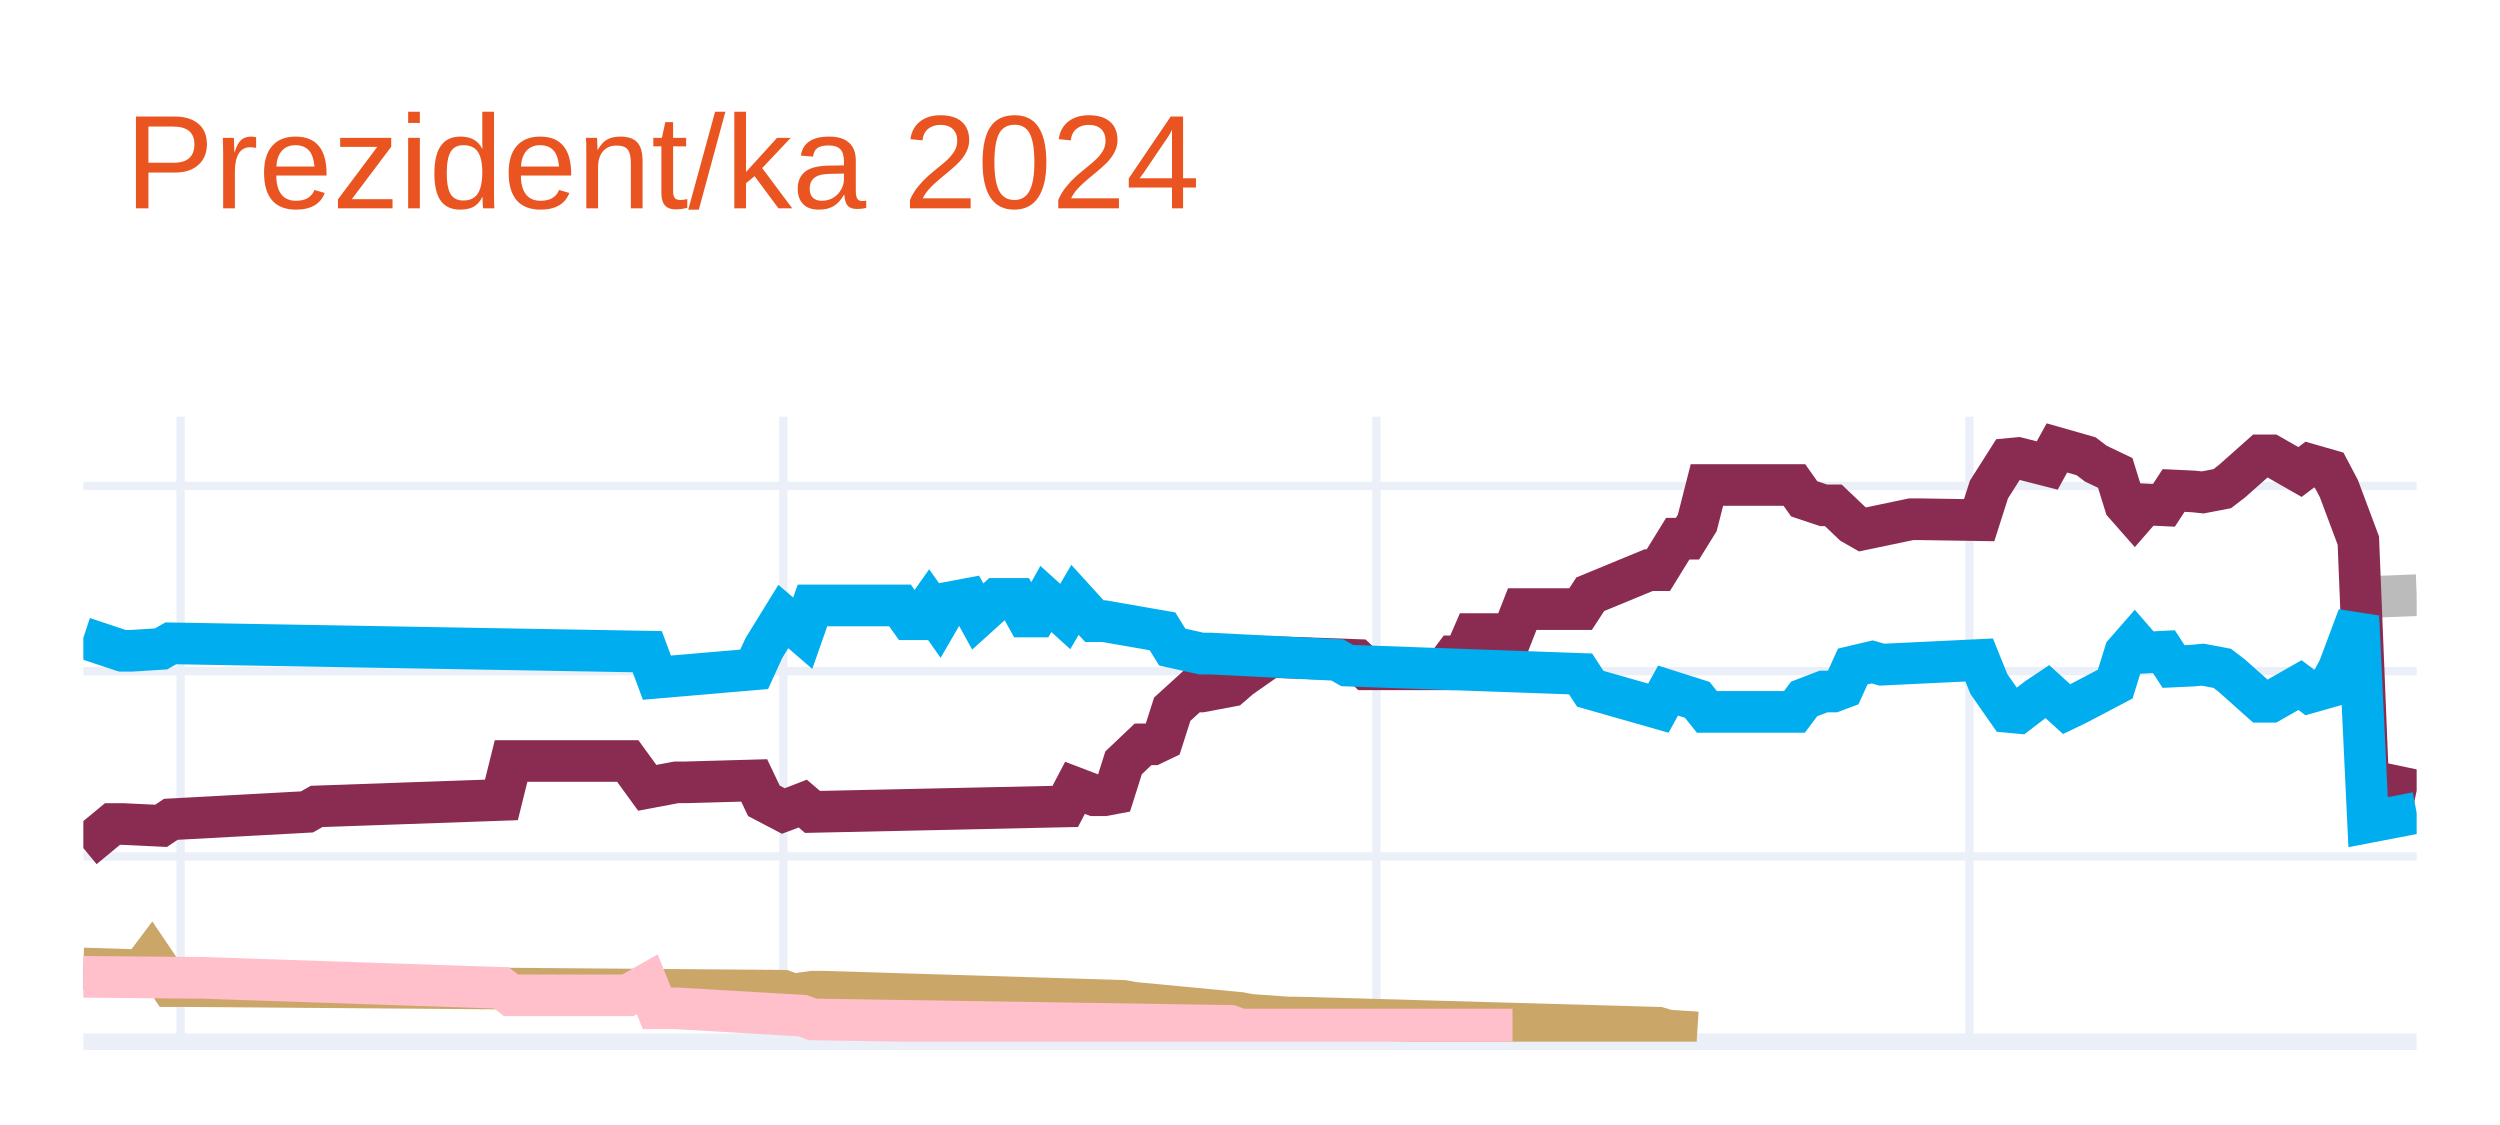
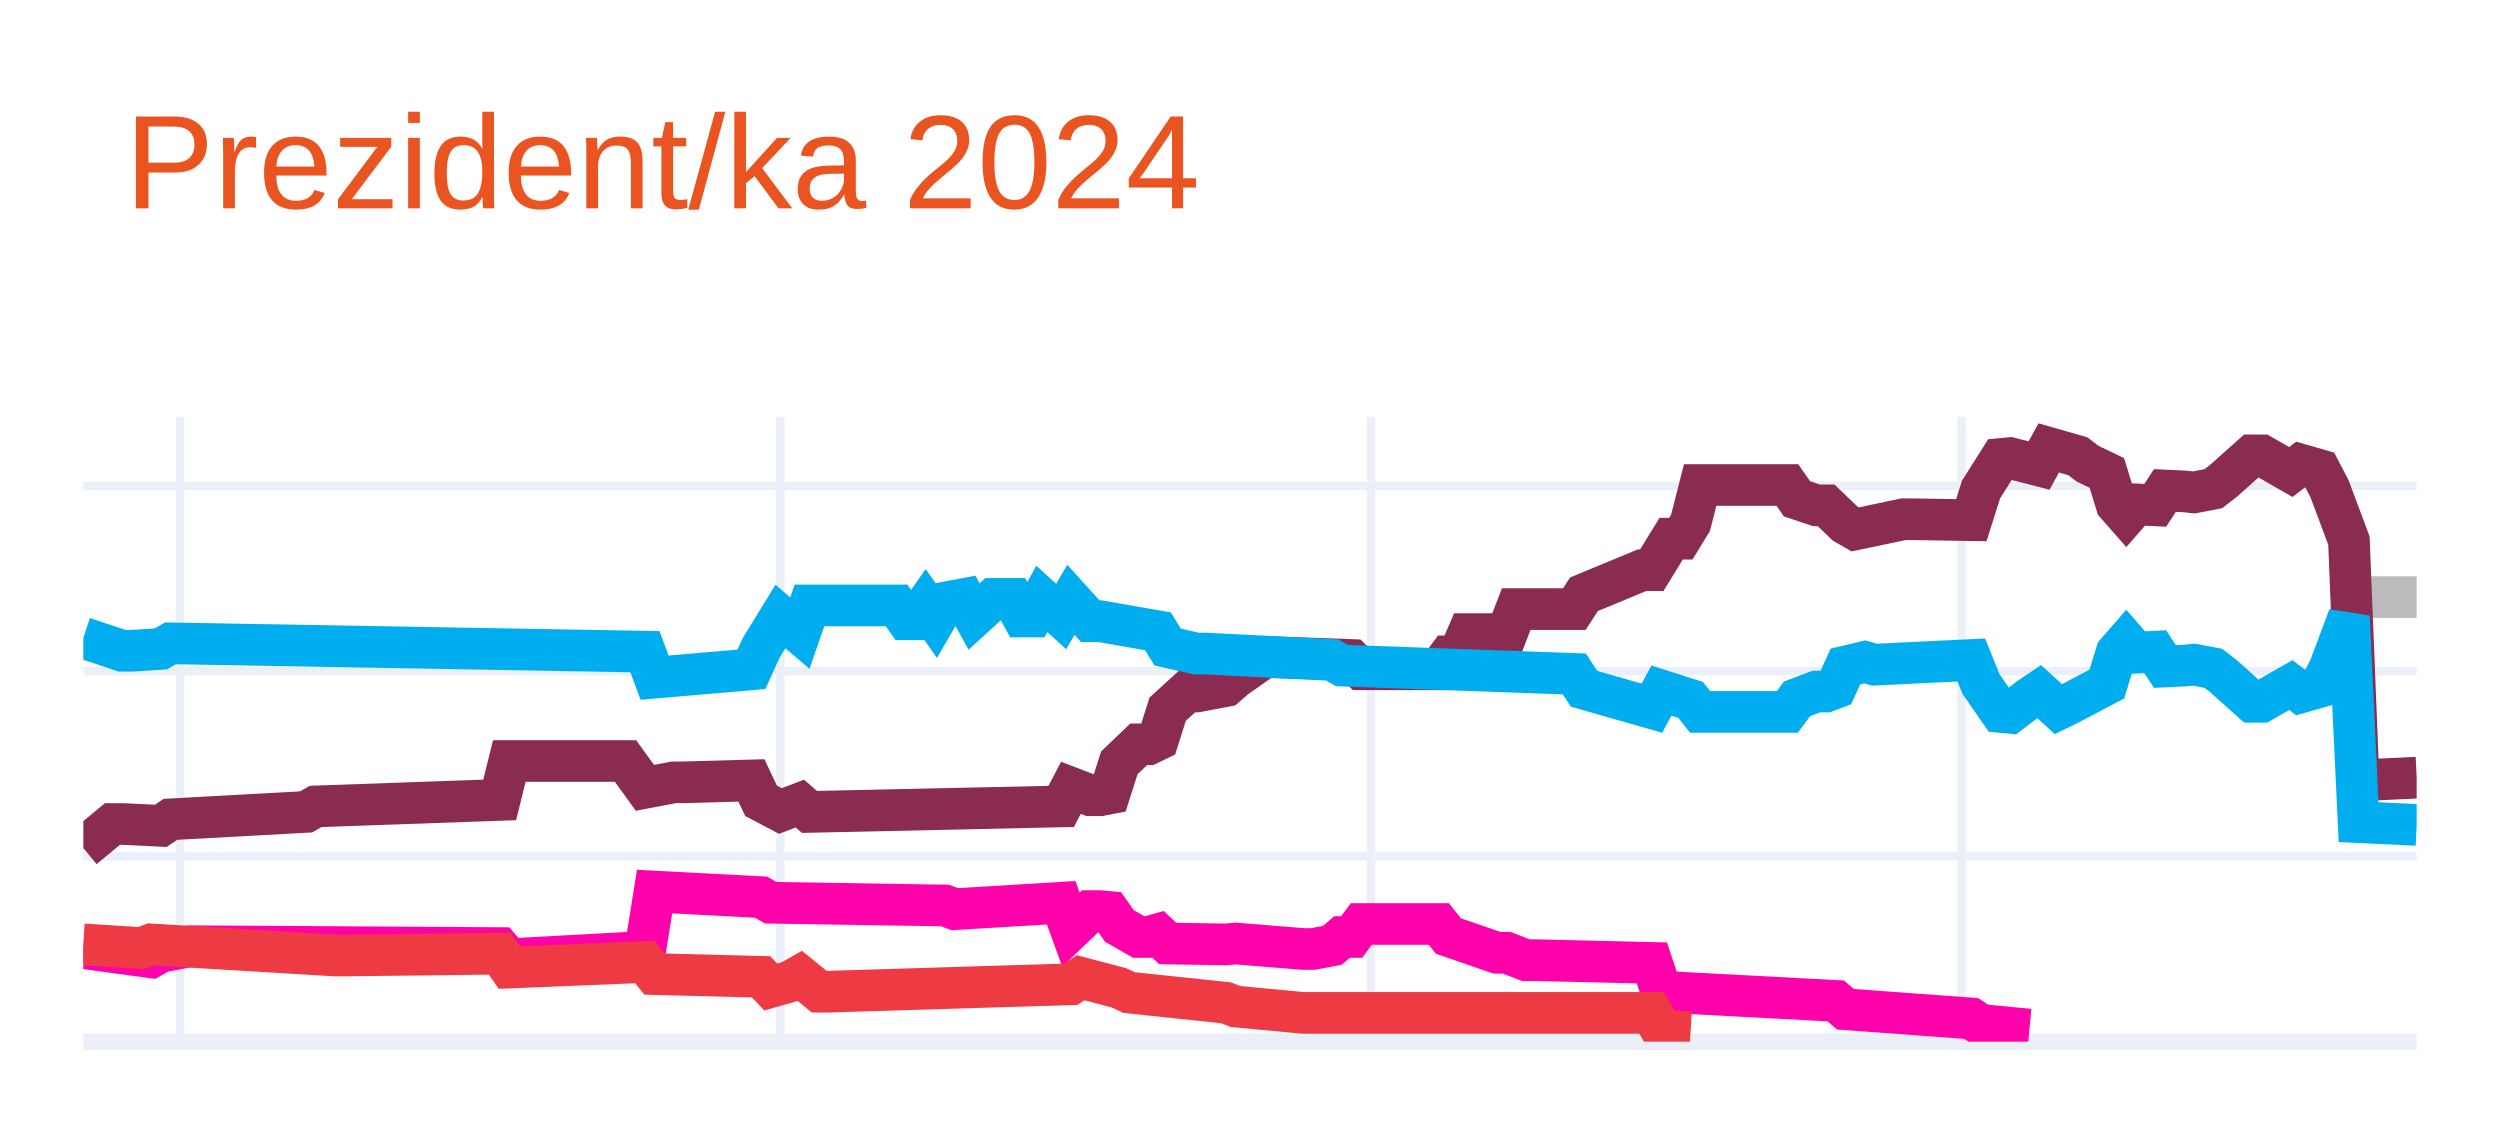
<svg xmlns="http://www.w3.org/2000/svg" class="main-svg" width="300" height="135" style="" viewBox="0 0 300 135">
  <rect x="0" y="0" width="300" height="135" style="fill: rgb(255, 255, 255); fill-opacity: 1;" />
-   <defs id="defs-a5c368">
+   <defs id="defs-36bed6">
    <g class="clips">
-       <clipPath id="clipa5c368xyplot" class="plotclip">
+       <clipPath id="clip36bed6xyplot" class="plotclip">
        <rect width="280" height="75" />
      </clipPath>
-       <clipPath class="axesclip" id="clipa5c368x">
+       <clipPath class="axesclip" id="clip36bed6x">
        <rect x="10" y="0" width="280" height="135" />
      </clipPath>
-       <clipPath class="axesclip" id="clipa5c368y">
+       <clipPath class="axesclip" id="clip36bed6y">
        <rect x="0" y="50" width="300" height="75" />
      </clipPath>
-       <clipPath class="axesclip" id="clipa5c368xy">
+       <clipPath class="axesclip" id="clip36bed6xy">
        <rect x="10" y="50" width="280" height="75" />
      </clipPath>
    </g>
    <g class="gradients" />
    <g class="patterns" />
  </defs>
  <g class="bglayer" />
  <g class="layer-below">
    <g class="imagelayer" />
    <g class="shapelayer" />
  </g>
  <g class="cartesianlayer">
    <g class="subplot xy">
      <g class="layer-subplot">
        <g class="shapelayer" />
        <g class="imagelayer" />
      </g>
      <g class="minor-gridlayer">
        <g class="x" />
        <g class="y" />
      </g>
      <g class="gridlayer">
        <g class="x">
-           <path class="xgrid crisp" transform="translate(21.67,0)" d="M0,50v75" style="stroke: rgb(235, 240, 248); stroke-opacity: 1; stroke-width: 1px;" />
-           <path class="xgrid crisp" transform="translate(94,0)" d="M0,50v75" style="stroke: rgb(235, 240, 248); stroke-opacity: 1; stroke-width: 1px;" />
-           <path class="xgrid crisp" transform="translate(165.17,0)" d="M0,50v75" style="stroke: rgb(235, 240, 248); stroke-opacity: 1; stroke-width: 1px;" />
-           <path class="xgrid crisp" transform="translate(236.33,0)" d="M0,50v75" style="stroke: rgb(235, 240, 248); stroke-opacity: 1; stroke-width: 1px;" />
+           <path class="xgrid crisp" transform="translate(21.62,0)" d="M0,50v75" style="stroke: rgb(235, 240, 248); stroke-opacity: 1; stroke-width: 1px;" />
+           <path class="xgrid crisp" transform="translate(93.65,0)" d="M0,50v75" style="stroke: rgb(235, 240, 248); stroke-opacity: 1; stroke-width: 1px;" />
+           <path class="xgrid crisp" transform="translate(164.52,0)" d="M0,50v75" style="stroke: rgb(235, 240, 248); stroke-opacity: 1; stroke-width: 1px;" />
+           <path class="xgrid crisp" transform="translate(235.39,0)" d="M0,50v75" style="stroke: rgb(235, 240, 248); stroke-opacity: 1; stroke-width: 1px;" />
        </g>
        <g class="y">
          <path class="ygrid crisp" transform="translate(0,102.77)" d="M10,0h280" style="stroke: rgb(235, 240, 248); stroke-opacity: 1; stroke-width: 1px;" />
          <path class="ygrid crisp" transform="translate(0,80.54)" d="M10,0h280" style="stroke: rgb(235, 240, 248); stroke-opacity: 1; stroke-width: 1px;" />
          <path class="ygrid crisp" transform="translate(0,58.31)" d="M10,0h280" style="stroke: rgb(235, 240, 248); stroke-opacity: 1; stroke-width: 1px;" />
        </g>
      </g>
      <g class="zerolinelayer">
        <path class="yzl zl crisp" transform="translate(0,125)" d="M10,0h280" style="stroke: rgb(235, 240, 248); stroke-opacity: 1; stroke-width: 2px;" />
      </g>
      <path class="xlines-below" />
      <path class="ylines-below" />
      <g class="overlines-below" />
      <g class="xaxislayer-below" />
      <g class="yaxislayer-below" />
      <g class="overaxes-below" />
-       <g class="plot" transform="translate(10,50)" clip-path="url(#clipa5c368xyplot)">
+       <g class="plot" transform="translate(10,50)" clip-path="url(#clip36bed6xyplot)">
        <g class="scatterlayer mlayer">
-           <g class="trace scatter trace52a83c" style="stroke-miterlimit: 2; opacity: 1;">
+           <g class="trace scatter trace922264" style="stroke-miterlimit: 2; opacity: 1;">
            <g class="fills" />
            <g class="errorbars" />
            <g class="lines">
-               <path class="js-line" d="M274.17,21.65L280,21.42" style="vector-effect: none; fill: none; stroke: rgb(187, 187, 187); stroke-opacity: 1; stroke-width: 5px; opacity: 1;" />
+               <path class="js-line" d="M273.03,21.65L280,21.65" style="vector-effect: none; fill: none; stroke: rgb(187, 187, 187); stroke-opacity: 1; stroke-width: 5px; opacity: 1;" />
            </g>
            <g class="points" />
            <g class="text" />
          </g>
-           <g class="trace scatter trace71c8e9" style="stroke-miterlimit: 2; opacity: 1;">
+           <g class="trace scatter tracecf502a" style="stroke-miterlimit: 2; opacity: 1;">
            <g class="fills" />
            <g class="errorbars" />
            <g class="lines">
-               <path class="js-line" d="M0,51.77L3.5,48.88L4.67,48.88L9.33,49.1L10.5,48.32L26.83,47.43L28,46.77L50.17,45.99L51.33,41.32L65.33,41.32L67.67,44.54L71.17,43.88L72.33,43.88L80.5,43.65L81.67,46.1L84,47.32L85.17,46.88L86.33,46.43L87.5,47.43L117.83,46.77L119,44.54L121.33,45.43L122.5,45.43L123.67,45.21L124.83,41.54L127.17,39.32L128.33,39.32L129.5,38.76L130.67,35.1L133,32.98L134.17,32.98L137.67,32.32L138.83,31.32L142.33,28.87L143.5,28.87L152.83,29.2L154,30.32L163.33,30.32L164.5,28.76L165.67,28.76L166.83,26.09L171.5,26.09L172.67,23.09L179.67,23.09L180.83,21.31L187.83,18.42L189,18.42L191.33,14.64L192.5,14.64L193.67,12.75L194.83,8.2L205.33,8.2L206.5,9.86L208.83,10.64L210,10.64L212.33,12.86L213.5,13.53L219.33,12.31L220.5,12.31L227.5,12.42L228.67,8.75L231,5.08L232.17,4.97L235.67,5.86L236.83,3.75L240.33,4.75L241.5,5.64L243.83,6.75L245,10.53L246.17,11.86L247.33,10.53L249.67,10.64L250.83,8.86L253.17,8.97L254.33,9.09L256.67,8.64L257.83,7.75L261.33,4.64L262.5,4.64L266,6.64L267.17,5.75L269.5,6.42L270.67,8.64L273,14.87L274.17,43.65L280,44.88" style="vector-effect: none; fill: none; stroke: rgb(138, 44, 81); stroke-opacity: 1; stroke-width: 5px; opacity: 1;" />
+               <path class="js-line" d="M0,51.77L3.49,48.88L4.65,48.88L9.29,49.1L10.46,48.32L26.72,47.43L27.88,46.77L49.96,45.99L51.12,41.32L65.06,41.32L67.39,44.54L70.87,43.88L72.03,43.88L80.17,43.65L81.33,46.1L83.65,47.32L84.81,46.88L85.98,46.43L87.14,47.43L117.34,46.77L118.51,44.54L120.83,45.43L121.99,45.43L123.15,45.21L124.32,41.54L126.64,39.32L127.8,39.32L128.96,38.76L130.12,35.1L132.45,32.98L133.61,32.98L137.1,32.32L138.26,31.32L141.74,28.87L142.9,28.87L152.2,29.2L153.36,30.32L162.66,30.32L163.82,28.76L164.98,28.76L166.14,26.09L170.79,26.09L171.95,23.09L178.92,23.09L180.08,21.31L187.05,18.42L188.22,18.42L190.54,14.64L191.7,14.64L192.86,12.75L194.02,8.2L204.48,8.2L205.64,9.86L207.97,10.64L209.13,10.64L211.45,12.86L212.61,13.53L218.42,12.31L219.59,12.31L226.56,12.42L227.72,8.75L230.04,5.08L231.2,4.97L234.69,5.86L235.85,3.75L239.34,4.75L240.5,5.64L242.82,6.75L243.98,10.53L245.15,11.86L246.31,10.53L248.63,10.64L249.79,8.86L252.12,8.97L253.28,9.09L255.6,8.64L256.76,7.75L260.25,4.64L261.41,4.64L264.9,6.64L266.06,5.75L268.38,6.42L269.54,8.64L271.87,14.87L273.03,43.65L280,43.32" style="vector-effect: none; fill: none; stroke: rgb(138, 44, 81); stroke-opacity: 1; stroke-width: 5px; opacity: 1;" />
            </g>
            <g class="points" />
            <g class="text" />
          </g>
-           <g class="trace scatter trace8d4a12" style="stroke-miterlimit: 2; opacity: 1;">
+           <g class="trace scatter tracefd0afa" style="stroke-miterlimit: 2; opacity: 1;">
            <g class="fills" />
            <g class="errorbars" />
            <g class="lines">
-               <path class="js-line" d="M0,26.54L4.67,28.09L5.83,28.09L9.33,27.87L10.5,27.2L67.67,28.2L68.83,31.32L80.5,30.32L81.67,27.76L84,23.98L85.17,24.98L86.33,25.98L87.5,22.65L98,22.65L99.17,24.31L100.33,24.31L101.5,22.65L102.67,24.31L103.83,22.31L106.17,21.87L107.33,23.98L109.67,21.87L110.83,21.87L112,21.87L113.17,23.98L114.33,23.98L115.5,21.87L117.83,23.98L119,21.98L121.33,24.54L122.5,24.54L129.5,25.76L130.67,27.65L134.17,28.43L135.33,28.43L150.5,29.2L151.67,29.87L179.67,30.87L180.83,32.65L189,34.98L190.17,32.87L193.67,33.98L194.83,35.43L205.33,35.43L206.5,33.87L208.83,32.98L210,32.98L211.17,32.54L212.33,29.98L214.67,29.43L215.83,29.76L227.5,29.2L228.67,32.09L231,35.43L232.17,35.54L234.5,33.76L235.67,32.98L238,35.1L239.17,34.54L243.83,32.09L245,28.32L246.17,26.98L247.33,28.32L249.67,28.2L250.83,29.98L253.17,29.87L254.33,29.76L256.67,30.2L257.83,31.09L261.33,34.21L262.5,34.21L266,32.21L267.17,33.09L269.5,32.43L270.67,30.2L273,23.98L274.17,48.66L280,47.54" style="vector-effect: none; fill: none; stroke: rgb(0, 174, 239); stroke-opacity: 1; stroke-width: 5px; opacity: 1;" />
+               <path class="js-line" d="M0,26.54L4.65,28.09L5.81,28.09L9.29,27.87L10.46,27.2L67.39,28.2L68.55,31.32L80.17,30.32L81.33,27.76L83.65,23.98L84.81,24.98L85.98,25.98L87.14,22.65L97.59,22.65L98.76,24.31L99.92,24.31L101.08,22.65L102.24,24.31L103.4,22.31L105.73,21.87L106.89,23.98L109.21,21.87L110.37,21.87L111.54,21.87L112.7,23.98L113.86,23.98L115.02,21.87L117.34,23.98L118.51,21.98L120.83,24.54L121.99,24.54L128.96,25.76L130.12,27.65L133.61,28.43L134.77,28.43L149.88,29.2L151.04,29.87L178.92,30.87L180.08,32.65L188.22,34.98L189.38,32.87L192.86,33.98L194.02,35.43L204.48,35.43L205.64,33.87L207.97,32.98L209.13,32.98L210.29,32.54L211.45,29.98L213.78,29.43L214.94,29.76L226.56,29.2L227.72,32.09L230.04,35.43L231.2,35.54L233.53,33.76L234.69,32.98L237.01,35.1L238.17,34.54L242.82,32.09L243.98,28.32L245.15,26.98L246.31,28.32L248.63,28.2L249.79,29.98L252.12,29.87L253.28,29.76L255.6,30.2L256.76,31.09L260.25,34.21L261.41,34.21L264.9,32.21L266.06,33.09L268.38,32.43L269.54,30.2L271.87,23.98L273.03,48.66L280,48.99" style="vector-effect: none; fill: none; stroke: rgb(0, 174, 239); stroke-opacity: 1; stroke-width: 5px; opacity: 1;" />
            </g>
            <g class="points" />
            <g class="text" />
          </g>
-           <g class="trace scatter trace30dde2" style="stroke-miterlimit: 2; opacity: 1;">
+           <g class="trace scatter trace679252" style="stroke-miterlimit: 2; opacity: 1;">
            <g class="fills" />
            <g class="errorbars" />
            <g class="lines">
-               <path class="js-line" d="M0,66.22L7,66.44L8.17,64.88L10.5,68.33L11.67,68.33L84,68.89L85.17,69.33L87.5,69L88.67,69L124.83,70.11L126,70.33L138.83,71.55L140,71.78L144.67,72.11L145.83,72.11L189,73.33L190.17,73.67L193.67,73.89" style="vector-effect: none; fill: none; stroke: rgb(202, 166, 105); stroke-opacity: 1; stroke-width: 5px; opacity: 1;" />
+               <path class="js-line" d="M0,63.77L8.13,64.88L9.29,64.22L12.78,63.55L13.94,63.55L49.96,63.77L51.12,65.11L67.39,64.22L68.55,56.99L81.33,57.66L82.49,58.33L103.4,58.66L104.56,59.1L117.34,58.33L118.51,61.55L120.83,59.33L121.99,59.33L123.15,59.44L124.32,61.11L126.64,62.44L127.8,62.44L128.96,62.11L130.12,63.22L137.1,63.33L138.26,63.22L146.39,63.88L147.55,63.88L149.88,63.44L151.04,62.44L152.2,62.44L153.36,60.88L162.66,60.88L163.82,62.33L169.63,64.33L170.79,64.33L173.11,65.22L174.27,65.22L188.22,65.55L189.38,69L210.29,70.11L211.45,71.11L226.56,72.22L227.72,73L233.53,73.55" style="vector-effect: none; fill: none; stroke: rgb(255, 1, 170); stroke-opacity: 1; stroke-width: 5px; opacity: 1;" />
            </g>
            <g class="points" />
            <g class="text" />
          </g>
-           <g class="trace scatter tracec854ba" style="stroke-miterlimit: 2; opacity: 1;">
+           <g class="trace scatter trace318a25" style="stroke-miterlimit: 2; opacity: 1;">
            <g class="fills" />
            <g class="errorbars" />
            <g class="lines">
-               <path class="js-line" d="M0,67.22L12.83,67.33L14,67.33L50.17,68.55L51.33,69.44L65.33,69.44L67.67,68.11L68.83,71L71.17,71L86.33,71.89L87.5,72.33L137.67,73.11L138.83,73.55L171.5,73.55" style="vector-effect: none; fill: none; stroke: rgb(255, 192, 203); stroke-opacity: 1; stroke-width: 5px; opacity: 1;" />
+               <path class="js-line" d="M0,63.33L6.97,63.77L8.13,63.33L30.21,64.66L31.37,64.66L49.96,64.44L51.12,66.11L67.39,65.44L68.55,66.89L81.33,67.22L82.49,68.44L84.81,67.77L85.98,67.11L88.3,69L89.46,69L118.51,68.11L119.67,67.33L124.32,68.55L125.48,69.11L137.1,70.33L138.26,70.78L146.39,71.55L147.55,71.55L188.22,71.55L189.38,73.67L192.86,73.89" style="vector-effect: none; fill: none; stroke: rgb(238, 58, 67); stroke-opacity: 1; stroke-width: 5px; opacity: 1;" />
            </g>
            <g class="points" />
            <g class="text" />
          </g>
        </g>
      </g>
      <g class="overplot" />
      <path class="xlines-above crisp" d="M0,0" style="fill: none;" />
      <path class="ylines-above crisp" d="M0,0" style="fill: none;" />
      <g class="overlines-above" />
      <g class="xaxislayer-above" />
      <g class="yaxislayer-above" />
      <g class="overaxes-above" />
    </g>
  </g>
  <g class="polarlayer" />
  <g class="smithlayer" />
  <g class="ternarylayer" />
  <g class="geolayer" />
  <g class="funnelarealayer" />
  <g class="pielayer" />
  <g class="iciclelayer" />
  <g class="treemaplayer" />
  <g class="sunburstlayer" />
  <g class="glimages" />
-   <defs id="topdefs-a5c368">
+   <defs id="topdefs-36bed6">
    <g class="clips" />
  </defs>
  <g class="layer-above">
    <g class="imagelayer" />
    <g class="shapelayer" />
  </g>
  <g class="infolayer">
    <g class="g-gtitle">
      <text class="gtitle" x="15" y="25" text-anchor="start" dy="0em" style="font-family: Ubuntu, verdana, arial, sans-serif; font-size: 16px; fill: rgb(233, 84, 32); opacity: 1; font-weight: normal; white-space: pre;">Prezident/ka 2024</text>
    </g>
    <g class="g-xtitle" />
    <g class="g-ytitle" />
  </g>
</svg>
